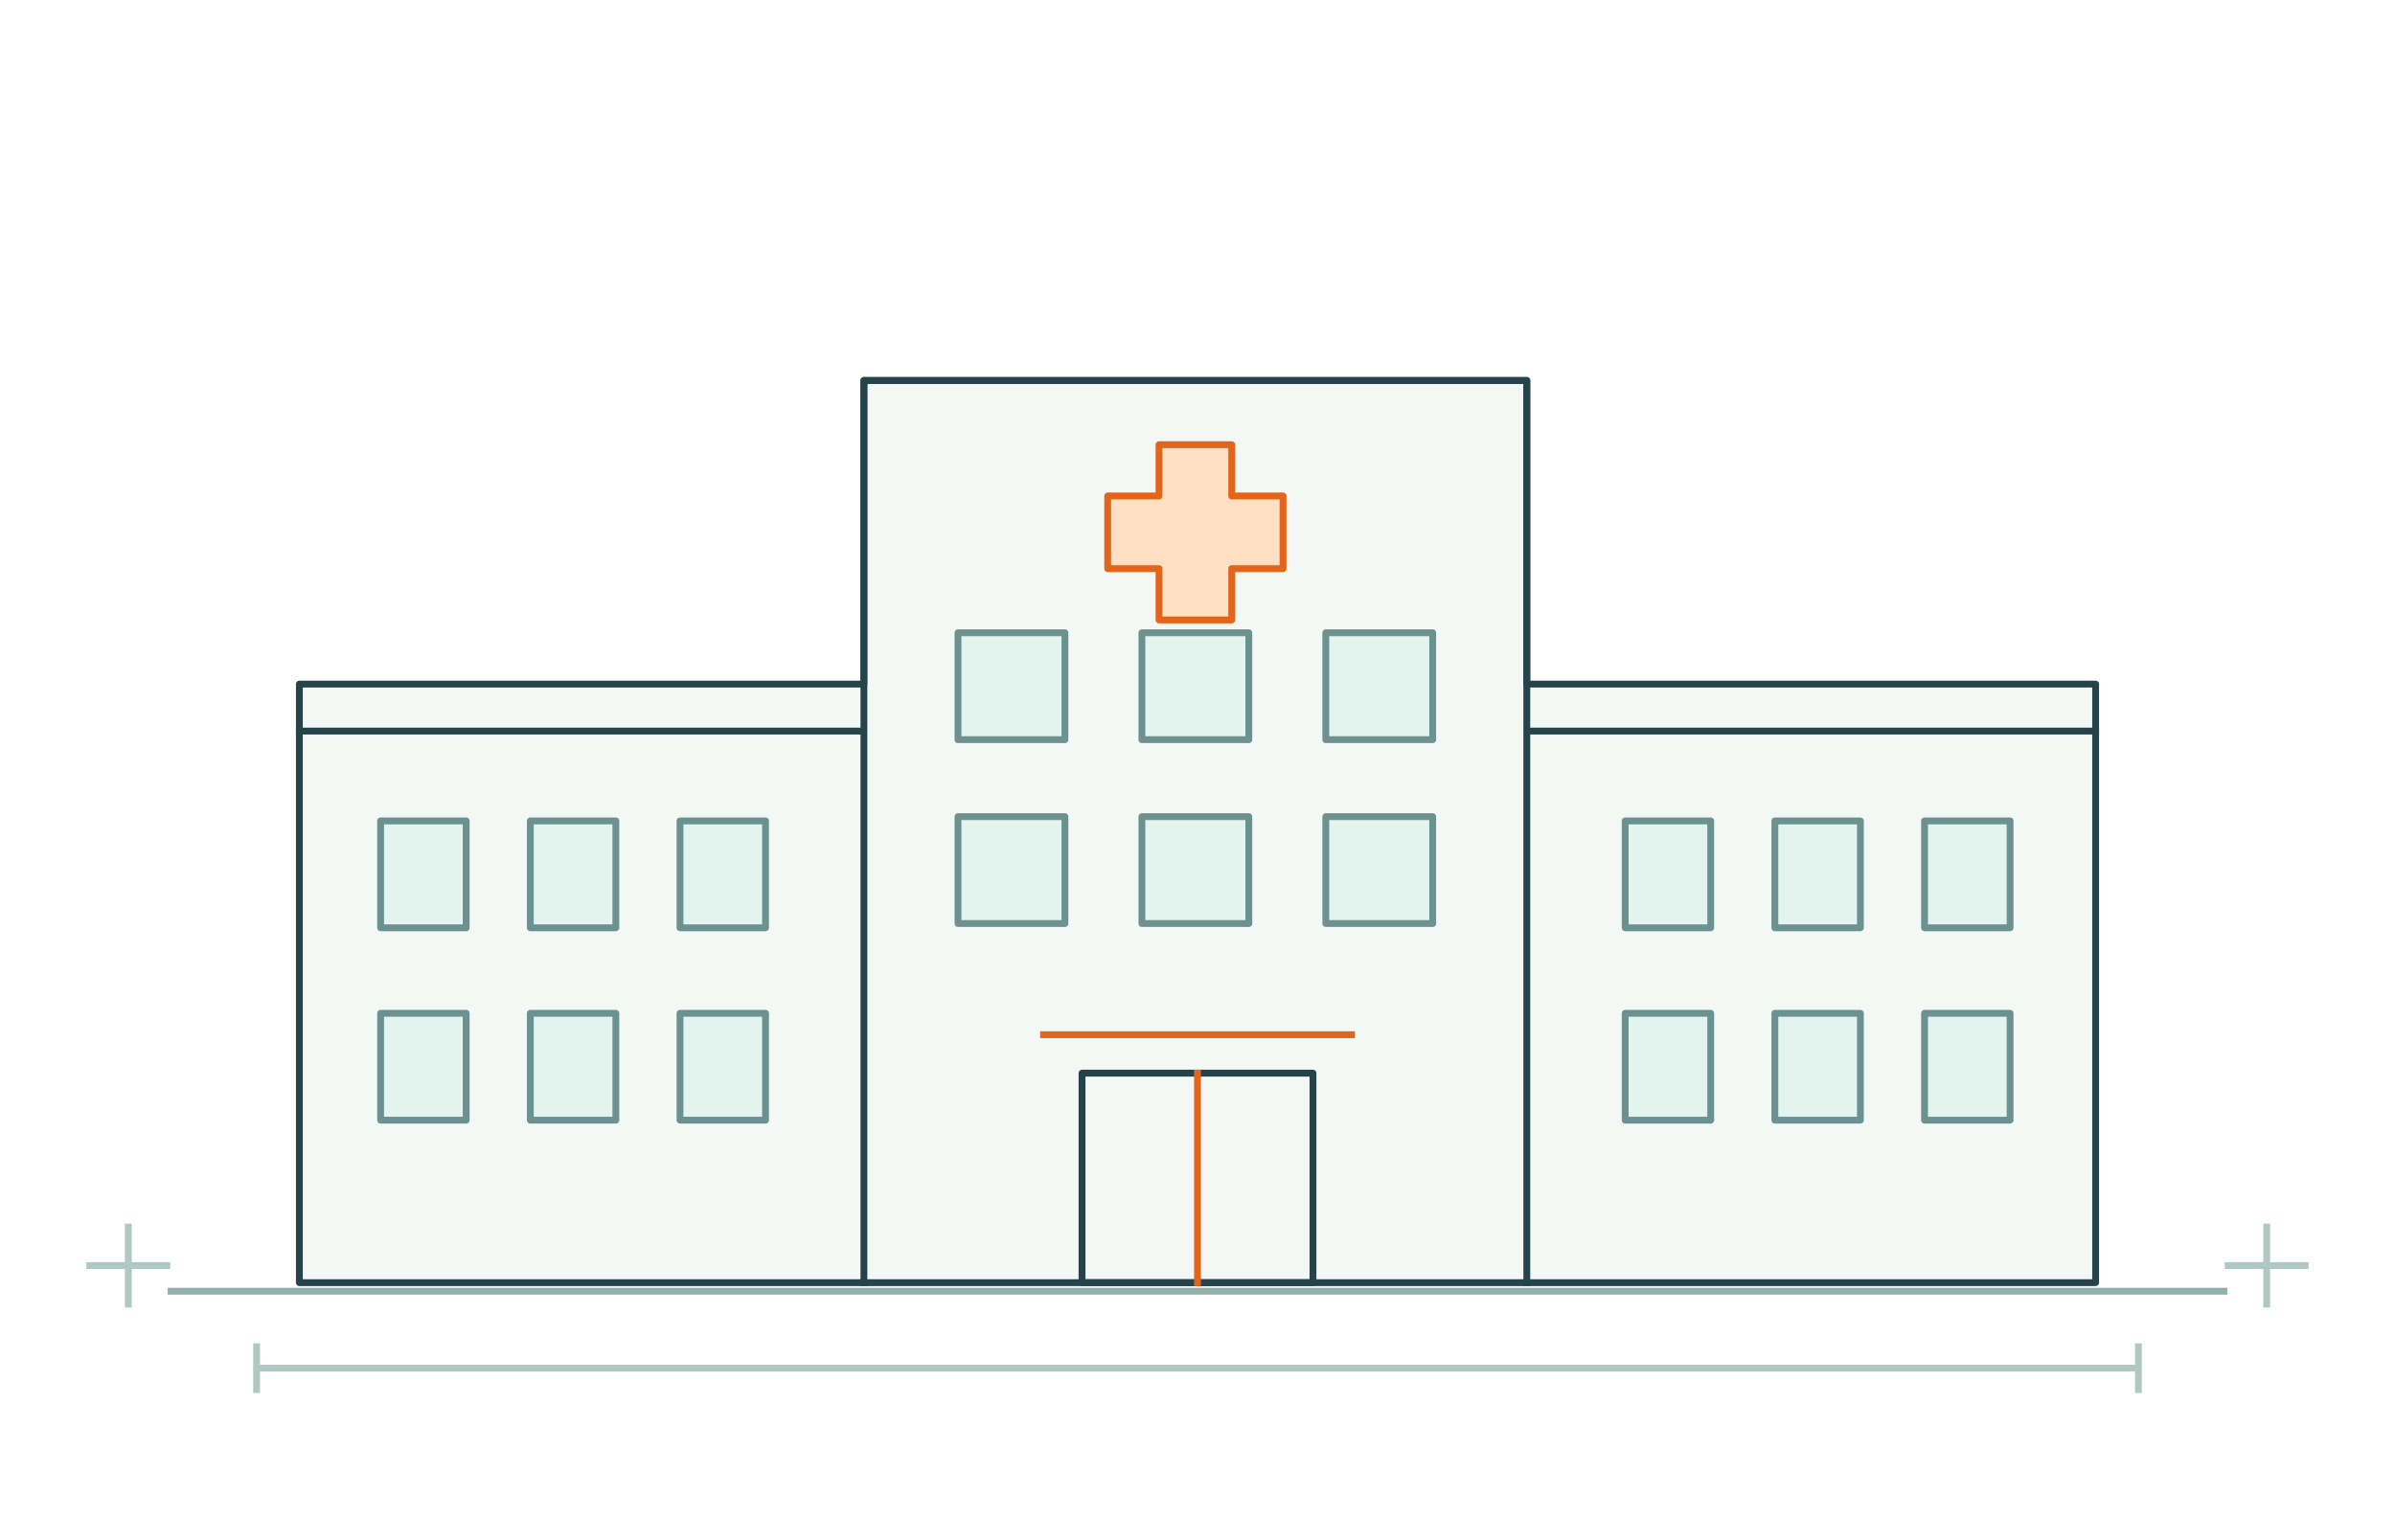
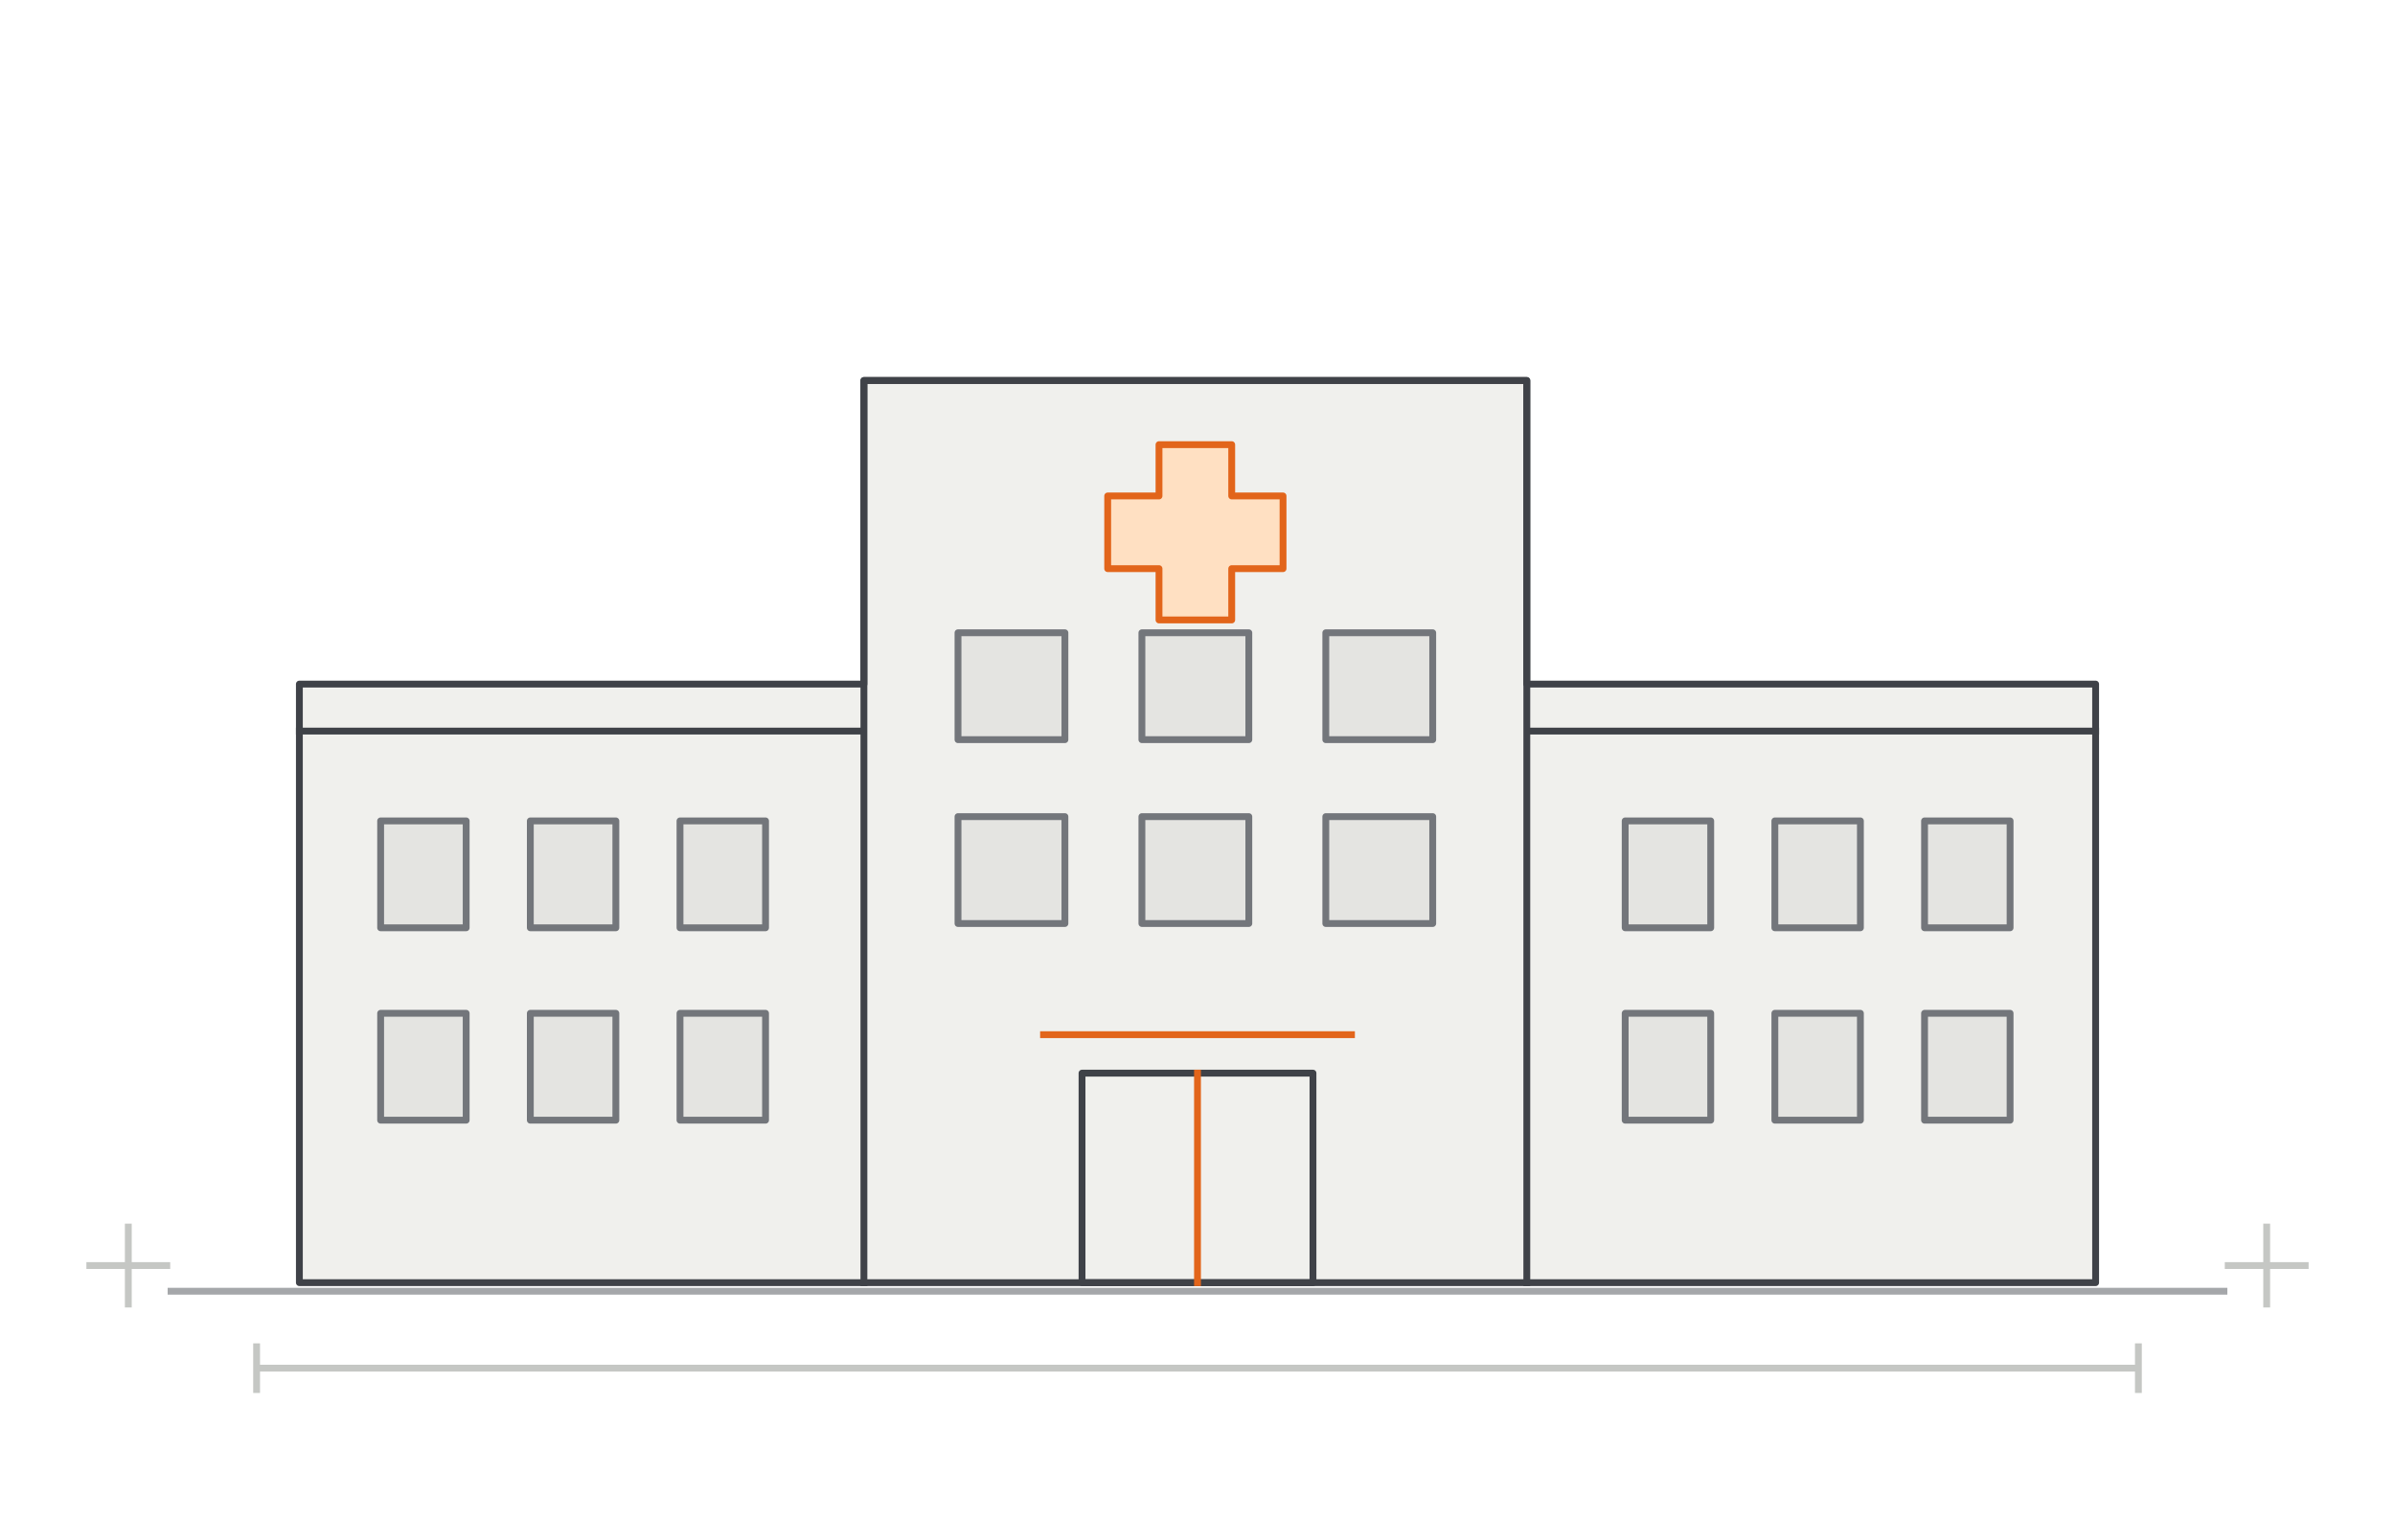
<svg xmlns="http://www.w3.org/2000/svg" width="560" height="360" viewBox="0 0 560 360">
-   <g fill="none" stroke="#24434a" stroke-width="1.6" stroke-linejoin="round" stroke-linecap="square">
-     <path d="M70 300V160H202V89H357V160H490V300Z" fill="#f4f8f5" />
+   <g fill="none" stroke="#3f4248" stroke-width="1.6" stroke-linejoin="round" stroke-linecap="square">
+     <path d="M70 300V160H202V89H357V160H490V300Z" fill="#f0f0ed" />
    <path d="M202 300V89H357V300M70 171H202M357 171H490" />
-     <rect x="89" y="192" width="20" height="25" fill="#e3f4ef" stroke="#6b9290" />
-     <rect x="124" y="192" width="20" height="25" fill="#e3f4ef" stroke="#6b9290" />
-     <rect x="159" y="192" width="20" height="25" fill="#e3f4ef" stroke="#6b9290" />
-     <rect x="89" y="237" width="20" height="25" fill="#e3f4ef" stroke="#6b9290" />
-     <rect x="124" y="237" width="20" height="25" fill="#e3f4ef" stroke="#6b9290" />
-     <rect x="159" y="237" width="20" height="25" fill="#e3f4ef" stroke="#6b9290" />
-     <rect x="380" y="192" width="20" height="25" fill="#e3f4ef" stroke="#6b9290" />
-     <rect x="415" y="192" width="20" height="25" fill="#e3f4ef" stroke="#6b9290" />
-     <rect x="450" y="192" width="20" height="25" fill="#e3f4ef" stroke="#6b9290" />
-     <rect x="380" y="237" width="20" height="25" fill="#e3f4ef" stroke="#6b9290" />
-     <rect x="415" y="237" width="20" height="25" fill="#e3f4ef" stroke="#6b9290" />
-     <rect x="450" y="237" width="20" height="25" fill="#e3f4ef" stroke="#6b9290" />
-     <rect x="224" y="148" width="25" height="25" fill="#e3f4ef" stroke="#6b9290" />
-     <rect x="267" y="148" width="25" height="25" fill="#e3f4ef" stroke="#6b9290" />
-     <rect x="310" y="148" width="25" height="25" fill="#e3f4ef" stroke="#6b9290" />
-     <rect x="224" y="191" width="25" height="25" fill="#e3f4ef" stroke="#6b9290" />
-     <rect x="267" y="191" width="25" height="25" fill="#e3f4ef" stroke="#6b9290" />
-     <rect x="310" y="191" width="25" height="25" fill="#e3f4ef" stroke="#6b9290" />
+     <rect x="89" y="192" width="20" height="25" fill="#e4e4e1" stroke="#73767b" />
+     <rect x="124" y="192" width="20" height="25" fill="#e4e4e1" stroke="#73767b" />
+     <rect x="159" y="192" width="20" height="25" fill="#e4e4e1" stroke="#73767b" />
+     <rect x="89" y="237" width="20" height="25" fill="#e4e4e1" stroke="#73767b" />
+     <rect x="124" y="237" width="20" height="25" fill="#e4e4e1" stroke="#73767b" />
+     <rect x="159" y="237" width="20" height="25" fill="#e4e4e1" stroke="#73767b" />
+     <rect x="380" y="192" width="20" height="25" fill="#e4e4e1" stroke="#73767b" />
+     <rect x="415" y="192" width="20" height="25" fill="#e4e4e1" stroke="#73767b" />
+     <rect x="450" y="192" width="20" height="25" fill="#e4e4e1" stroke="#73767b" />
+     <rect x="380" y="237" width="20" height="25" fill="#e4e4e1" stroke="#73767b" />
+     <rect x="415" y="237" width="20" height="25" fill="#e4e4e1" stroke="#73767b" />
+     <rect x="450" y="237" width="20" height="25" fill="#e4e4e1" stroke="#73767b" />
+     <rect x="224" y="148" width="25" height="25" fill="#e4e4e1" stroke="#73767b" />
+     <rect x="267" y="148" width="25" height="25" fill="#e4e4e1" stroke="#73767b" />
+     <rect x="310" y="148" width="25" height="25" fill="#e4e4e1" stroke="#73767b" />
+     <rect x="224" y="191" width="25" height="25" fill="#e4e4e1" stroke="#73767b" />
+     <rect x="267" y="191" width="25" height="25" fill="#e4e4e1" stroke="#73767b" />
+     <rect x="310" y="191" width="25" height="25" fill="#e4e4e1" stroke="#73767b" />
    <path d="M271 104H288V116H300V133H288V145H271V133H259V116H271Z" fill="#ffe0c2" stroke="#e2651b" />
    <rect x="253" y="251" width="54" height="49" />
    <path d="M280 251V300M244 242H316" stroke="#e2651b" />
-     <path d="M40 302H520" stroke="#91b2ab" />
-     <path d="M60 315V325M500 315V325M60 320H500" stroke="#b0c8c1" />
-     <path d="M30 287V305M21 296H39M530 287V305M521 296H539" stroke="#b0c8c1" />
+     <path d="M40 302H520" stroke="#a5a7aa" />
+     <path d="M60 315V325M500 315V325M60 320H500" stroke="#c5c7c4" />
+     <path d="M30 287V305M21 296H39M530 287V305M521 296H539" stroke="#c5c7c4" />
  </g>
</svg>
